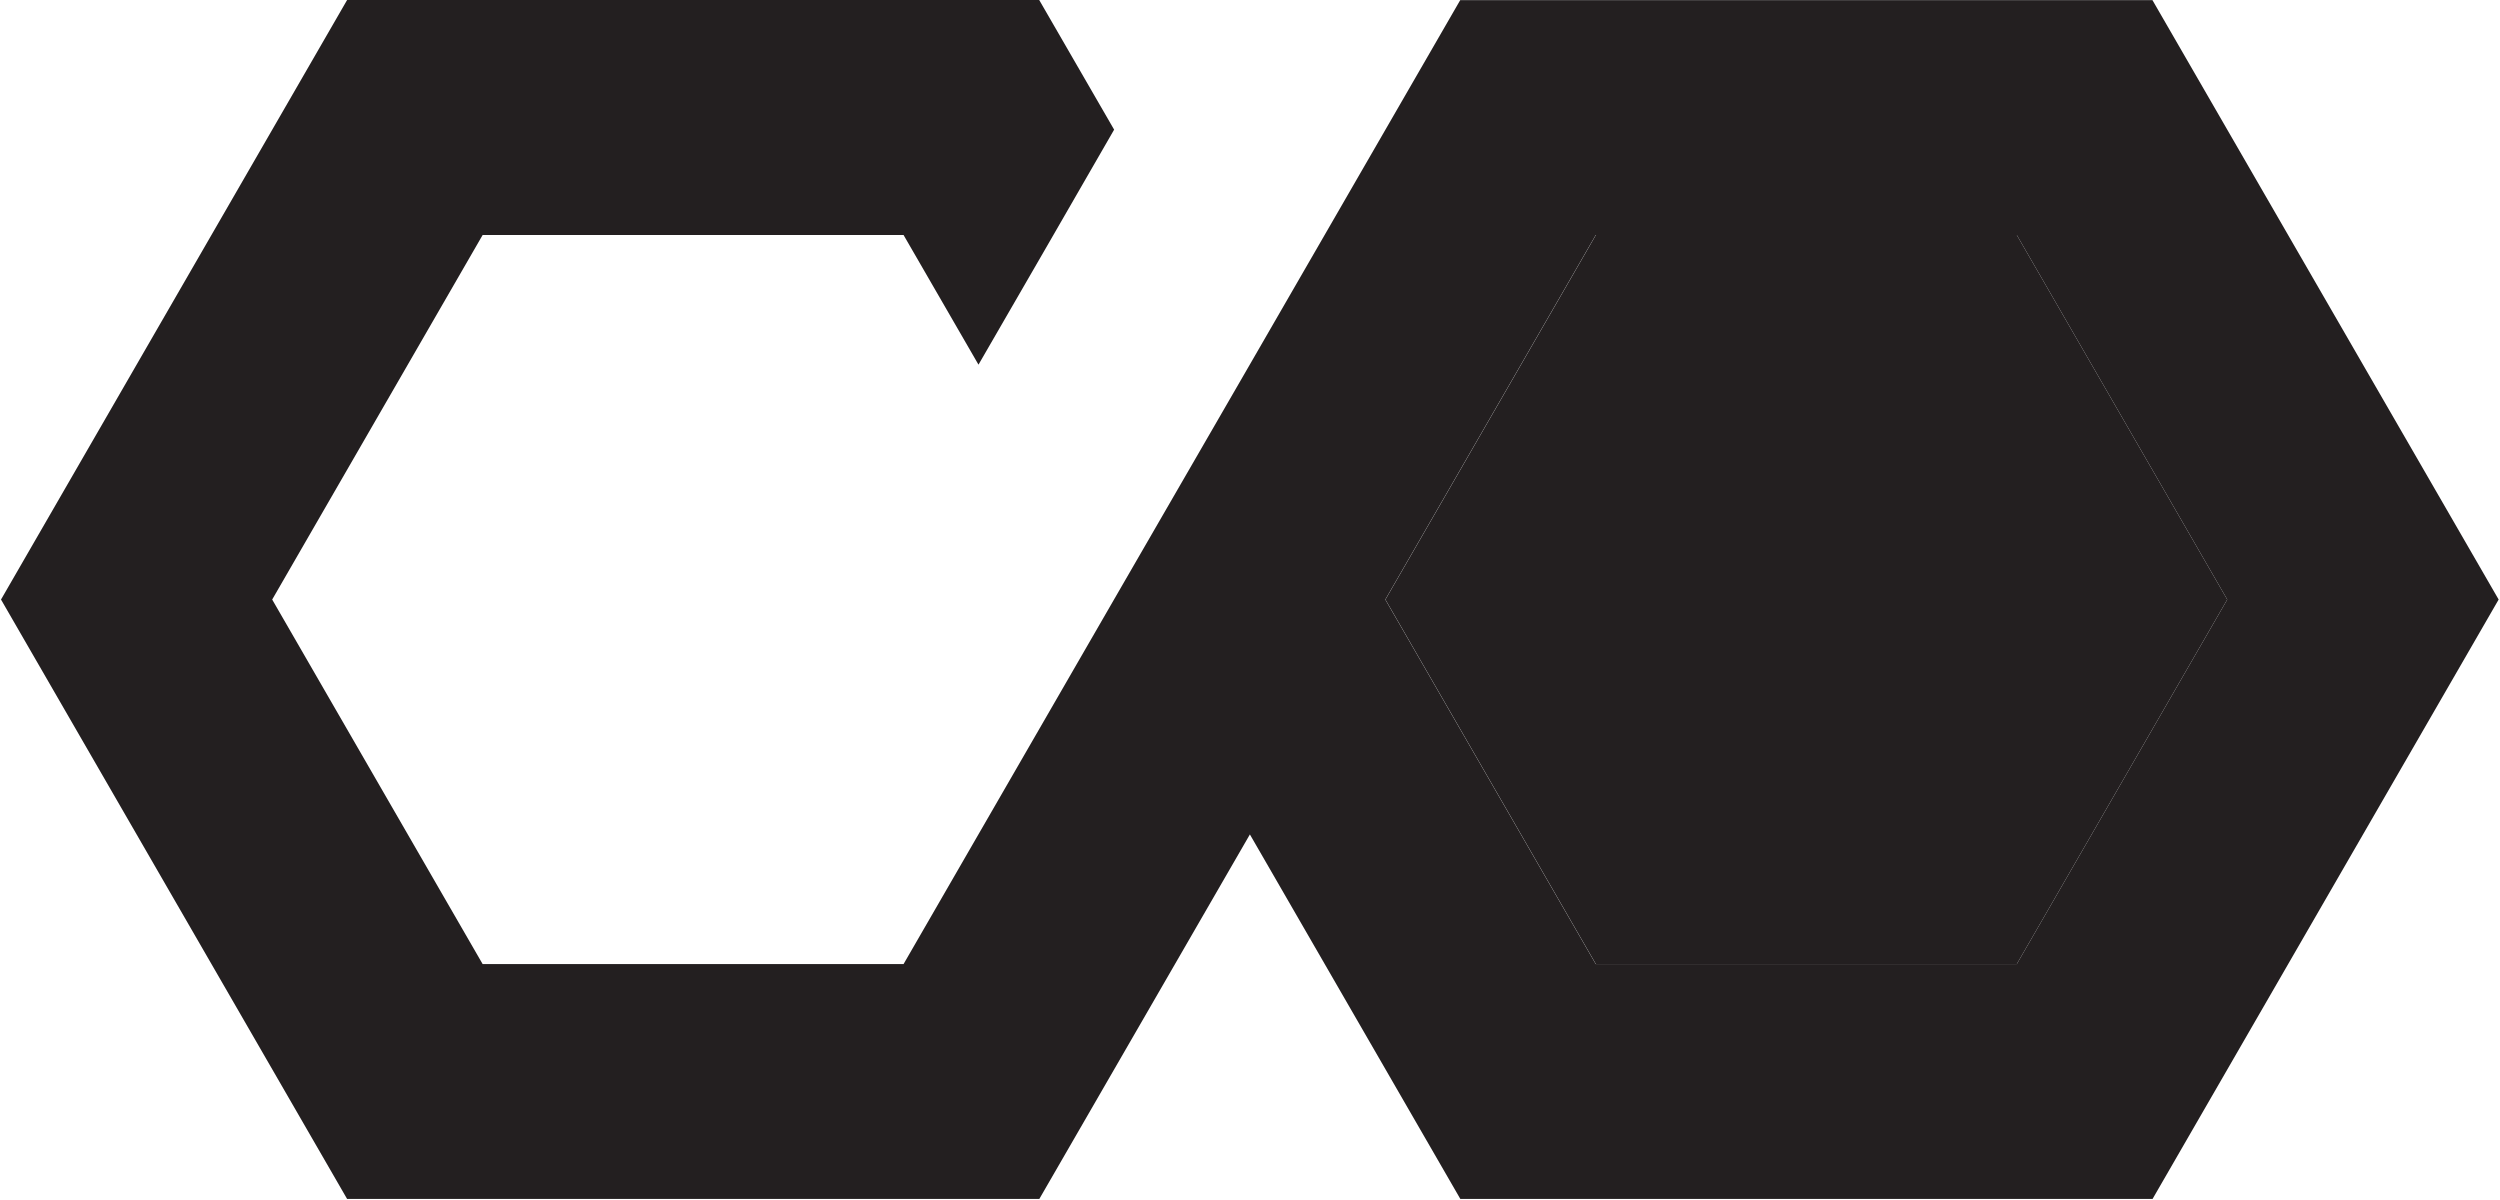
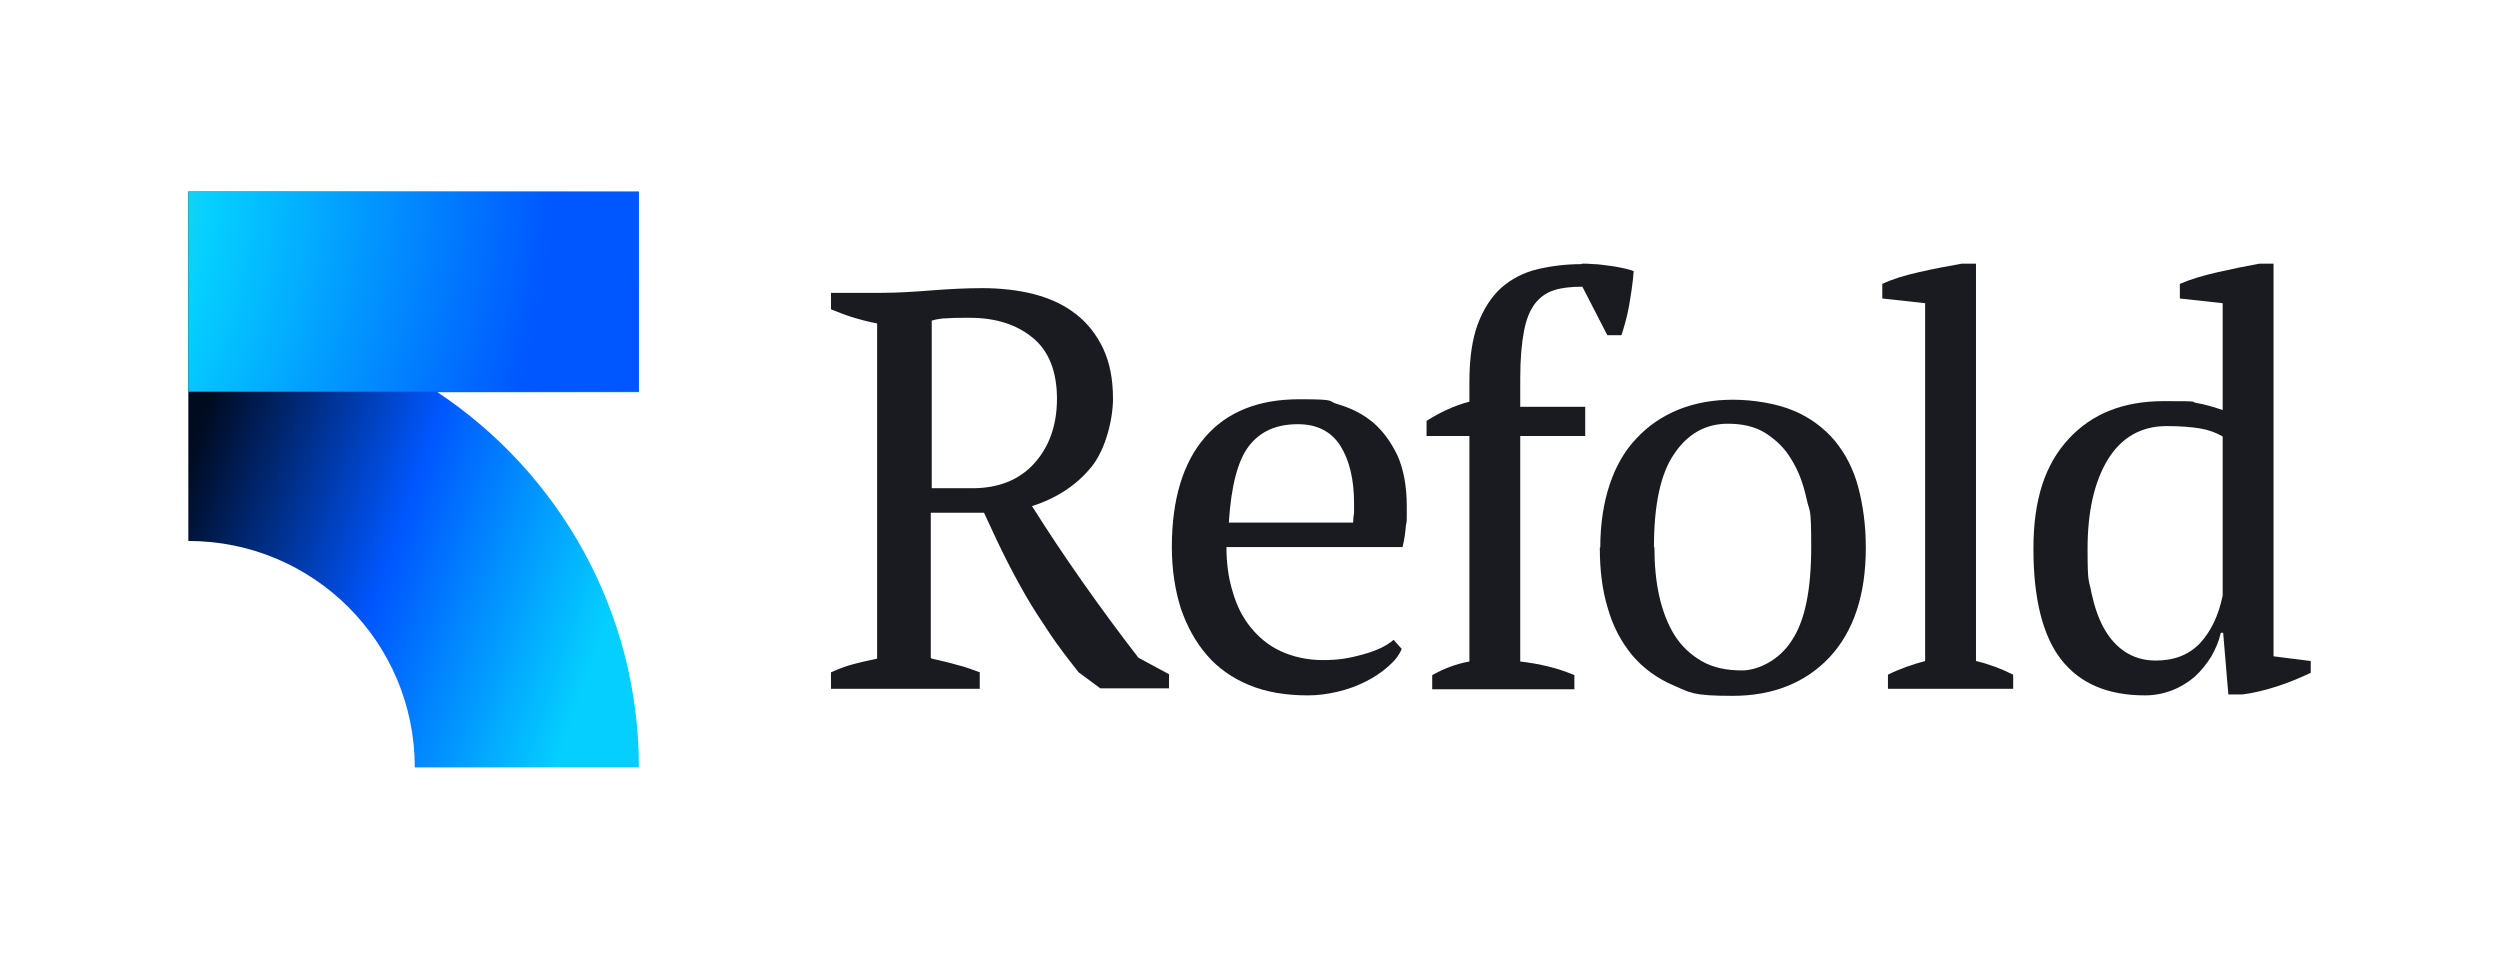
- <svg xmlns="http://www.w3.org/2000/svg" width="1313" height="630" viewBox="0 0 1313 630" fill="none">
-   <path d="M1169.75 314.879L1059.22 506.335H838.156L727.624 314.879L838.156 123.422H1059.22L1169.75 314.879Z" fill="#231F20" />
-   <path d="M1130.46 0.062H766.913L656.382 191.518L620.73 253.199L585.079 314.879L474.547 506.336H253.484L142.953 314.879L253.484 123.423H474.547L513.9 191.518L549.551 129.838L585.141 68.095L545.789 0H182.305L0.532 314.879L182.305 629.697H545.85L656.443 438.241L766.975 629.697H1130.52L1312.29 314.879L1130.46 0.062ZM1059.22 506.336H838.093L727.561 314.879L838.093 123.423H1059.22L1169.75 314.879L1059.22 506.336Z" fill="#231F20" />
+ <svg xmlns="http://www.w3.org/2000/svg" width="531" height="204" viewBox="0 0 531 204" fill="none">
+   <path d="M135.7 40.7H40V114.9C66.6 114.9 88.1 136.4 88.1 163H135.7C135.7 129.8 118.7 100.4 92.9 83.3H135.7V40.8V40.7Z" fill="url(#paint0_linear_67_176952)" />
+   <path d="M135.7 40.7H40V83.2H135.7V40.7Z" fill="url(#paint1_radial_67_176952)" />
+   <path d="M197.9 139.9C199.7 140.3 201.5 140.7 203.2 141.2C204.9 141.6 206.5 142.2 208.1 142.8V146.3H176.5V142.8C178.3 142 179.9 141.4 181.5 141C183.1 140.6 184.7 140.2 186.3 139.9V68.7C184.2 68.3 182.4 67.8 180.8 67.3C179.2 66.8 177.8 66.2 176.5 65.7V62.2H187.1C190.3 62.2 193.8 62 197.6 61.7C201.4 61.4 205.1 61.2 208.7 61.2C212.3 61.2 216.3 61.6 219.7 62.5C223.1 63.4 226.1 64.8 228.5 66.7C231 68.6 232.9 71.1 234.3 74C235.7 77 236.4 80.5 236.4 84.7C236.4 88.9 234.9 95.4 231.8 99.2C228.7 103 224.5 105.8 219.2 107.5C222.6 112.9 226.2 118.3 230 123.7C233.8 129.1 237.7 134.4 241.8 139.7L248.3 143.2V146.2H233.7L229.1 142.8C226.9 140 224.8 137.3 223 134.6C221.2 131.9 219.4 129.2 217.8 126.4C216.2 123.6 214.7 120.8 213.3 118C211.9 115.2 210.5 112.1 209 108.9H197.7V139.7L197.9 139.9ZM206 67.5C204.1 67.5 202.5 67.5 201.3 67.6C200.1 67.6 198.9 67.8 197.9 68.1V103.7H206.5C212 103.7 216.4 102 219.6 98.5C222.8 95 224.5 90.4 224.5 84.7C224.5 79 222.8 74.5 219.3 71.7C215.9 68.9 211.4 67.5 206 67.5Z" fill="#191B20" />
+   <path d="M297.7 137.9C297.1 139.3 296.1 140.5 294.7 141.7C293.3 142.9 291.8 143.9 290 144.8C288.2 145.7 286.3 146.4 284.2 146.9C282.1 147.4 280 147.7 277.8 147.7C273.1 147.7 268.9 147 265.3 145.5C261.7 144 258.7 141.9 256.3 139.1C253.9 136.3 252.1 133 250.8 129.2C249.6 125.4 248.9 121 248.9 116.2C248.9 106 251.3 98.2 256 92.8C260.7 87.4 267.4 84.8 276 84.8C284.6 84.8 281.6 85.2 284.3 85.9C287 86.7 289.4 87.9 291.6 89.7C293.7 91.5 295.4 93.8 296.8 96.7C298.1 99.6 298.8 103.2 298.8 107.6C298.8 112 298.8 110.3 298.6 111.7C298.5 113.1 298.3 114.6 297.9 116.2H260.5C260.5 119.6 260.9 122.7 261.8 125.6C262.6 128.5 263.9 131.1 265.6 133.2C267.3 135.3 269.4 137.1 272 138.3C274.6 139.5 277.6 140.2 281 140.2C284.4 140.2 286.6 139.8 289.5 139C292.4 138.2 294.5 137.2 296 135.9L297.7 137.8V137.9ZM275.7 90.1C271.1 90.1 267.7 91.6 265.3 94.7C262.9 97.8 261.5 103.2 261 111H287.4C287.4 110.3 287.5 109.6 287.6 108.9C287.6 108.2 287.6 107.6 287.6 106.9C287.6 101.8 286.6 97.7 284.7 94.7C282.8 91.7 279.8 90.1 275.7 90.1Z" fill="#191B20" />
+   <path d="M336 56C336.7 56 337.6 56 338.5 56.1C339.5 56.1 340.5 56.3 341.5 56.4C342.5 56.5 343.5 56.7 344.5 56.9C345.5 57.1 346.3 57.3 347 57.6C346.8 60.2 346.4 62.7 346 65C345.6 67.3 345 69.3 344.4 71.2H341.4L336.1 60.9C333.8 60.9 331.8 61.1 330.2 61.6C328.6 62.1 327.2 63 326.1 64.4C325 65.8 324.2 67.7 323.7 70.3C323.2 72.9 322.9 76.2 322.9 80.4V86.4H336.7V92.6H322.9V140.5C327.1 141 330.9 141.9 334.4 143.4V146.4H304.2V143.4C306.7 142 309.3 141 312.1 140.5V92.6H303V89.4C305.8 87.6 308.8 86.2 312.1 85.3V81.1C312.1 76.1 312.7 72 313.9 68.8C315.1 65.6 316.8 63 318.9 61.1C321.1 59.2 323.6 57.9 326.5 57.2C329.4 56.5 332.6 56.1 335.9 56.1L336 56Z" fill="#191B20" />
+   <path d="M339.9 116.3C339.9 111.3 340.6 106.8 341.9 102.9C343.2 99 345.1 95.7 347.6 93.1C350.1 90.4 353.1 88.4 356.5 87C360 85.6 363.8 84.9 368.1 84.9C372.4 84.9 377.3 85.7 380.9 87.2C384.5 88.7 387.4 90.9 389.7 93.6C392 96.4 393.7 99.7 394.7 103.5C395.7 107.3 396.3 111.6 396.3 116.3C396.3 126.4 393.7 134.1 388.6 139.6C383.5 145 376.6 147.8 368 147.8C359.4 147.8 359 147.1 355.5 145.6C352 144.1 349.1 142 346.7 139.2C344.4 136.4 342.6 133.1 341.5 129.2C340.3 125.3 339.8 121 339.8 116.3H339.9ZM351.4 116.3C351.4 119.9 351.7 123.3 352.4 126.5C353.1 129.7 354.2 132.5 355.6 134.8C357.1 137.2 359 139 361.4 140.4C363.8 141.8 366.7 142.4 370 142.4C373.3 142.4 377.9 140.3 380.6 136C383.4 131.8 384.7 125.2 384.7 116.2C384.7 107.2 384.4 109.1 383.7 105.9C383 102.7 382 100 380.5 97.6C379.1 95.2 377.2 93.4 375 92C372.8 90.6 370.1 90 367 90C362.3 90 358.5 92.1 355.6 96.4C352.7 100.6 351.3 107.2 351.3 116.2L351.4 116.3Z" fill="#191B20" />
+   <path d="M427.6 146.3H401V143.3C403.6 142 406.3 141.1 408.9 140.4V64.4L399.8 63.4V60.3C401.9 59.3 404.5 58.5 407.6 57.8C410.7 57.1 413.8 56.5 416.7 56H419.7V140.4C422.3 141 425 142 427.6 143.3V146.3Z" fill="#191B20" />
+   <path d="M471.7 134.4C471.3 136.2 470.6 137.8 469.7 139.4C468.7 141 467.6 142.4 466.2 143.7C464.8 144.9 463.2 145.9 461.4 146.6C459.6 147.3 457.7 147.7 455.6 147.7C447.7 147.7 441.8 145.2 437.8 140.1C433.9 135.1 431.9 127.2 431.9 116.6C431.9 106 434.4 98.6 439.4 93.2C444.4 87.8 451.1 85.2 459.6 85.2C468.1 85.2 464.9 85.3 466.6 85.6C468.3 85.9 470.1 86.4 472.1 87.1V64.4L463 63.4V60.3C465.3 59.3 468 58.5 471.1 57.8C474.2 57.1 477.1 56.5 479.9 56H482.9V139.4L490.8 140.4V142.9C488.5 144 486.1 145 483.6 145.8C481.1 146.6 478.7 147.2 476.3 147.5H473.3L472.2 134.4H471.7ZM457.9 140.3C461.8 140.3 464.9 139.1 467.3 136.6C469.6 134.1 471.2 130.8 472.1 126.5V92.7C470.7 91.9 469.1 91.3 467.3 91C465.5 90.7 463.1 90.5 460.2 90.5C454.8 90.5 450.6 92.9 447.7 97.6C444.8 102.4 443.4 108.7 443.4 116.6C443.4 124.5 443.7 122.9 444.2 125.8C444.8 128.6 445.6 131.1 446.8 133.3C448 135.5 449.5 137.2 451.3 138.4C453.1 139.6 455.3 140.3 457.8 140.3H457.9Z" fill="#191B20" />
+   <defs>
+     <linearGradient id="paint0_linear_67_176952" x1="46" y1="79.4" x2="136.2" y2="110.1" gradientUnits="userSpaceOnUse">
+       <stop stop-color="#000B1F" />
+       <stop offset="0.5" stop-color="#0057FF" />
+       <stop offset="1" stop-color="#04CFFF" />
+     </linearGradient>
+     <radialGradient id="paint1_radial_67_176952" cx="0" cy="0" r="1" gradientUnits="userSpaceOnUse" gradientTransform="translate(-28.5035 45.5864) rotate(22.6) scale(143.55 161.81)">
+       <stop stop-color="#D8FF70" />
+       <stop offset="0.5" stop-color="#04CFFF" />
+       <stop offset="1" stop-color="#0057FF" />
+     </radialGradient>
+   </defs>
</svg>
